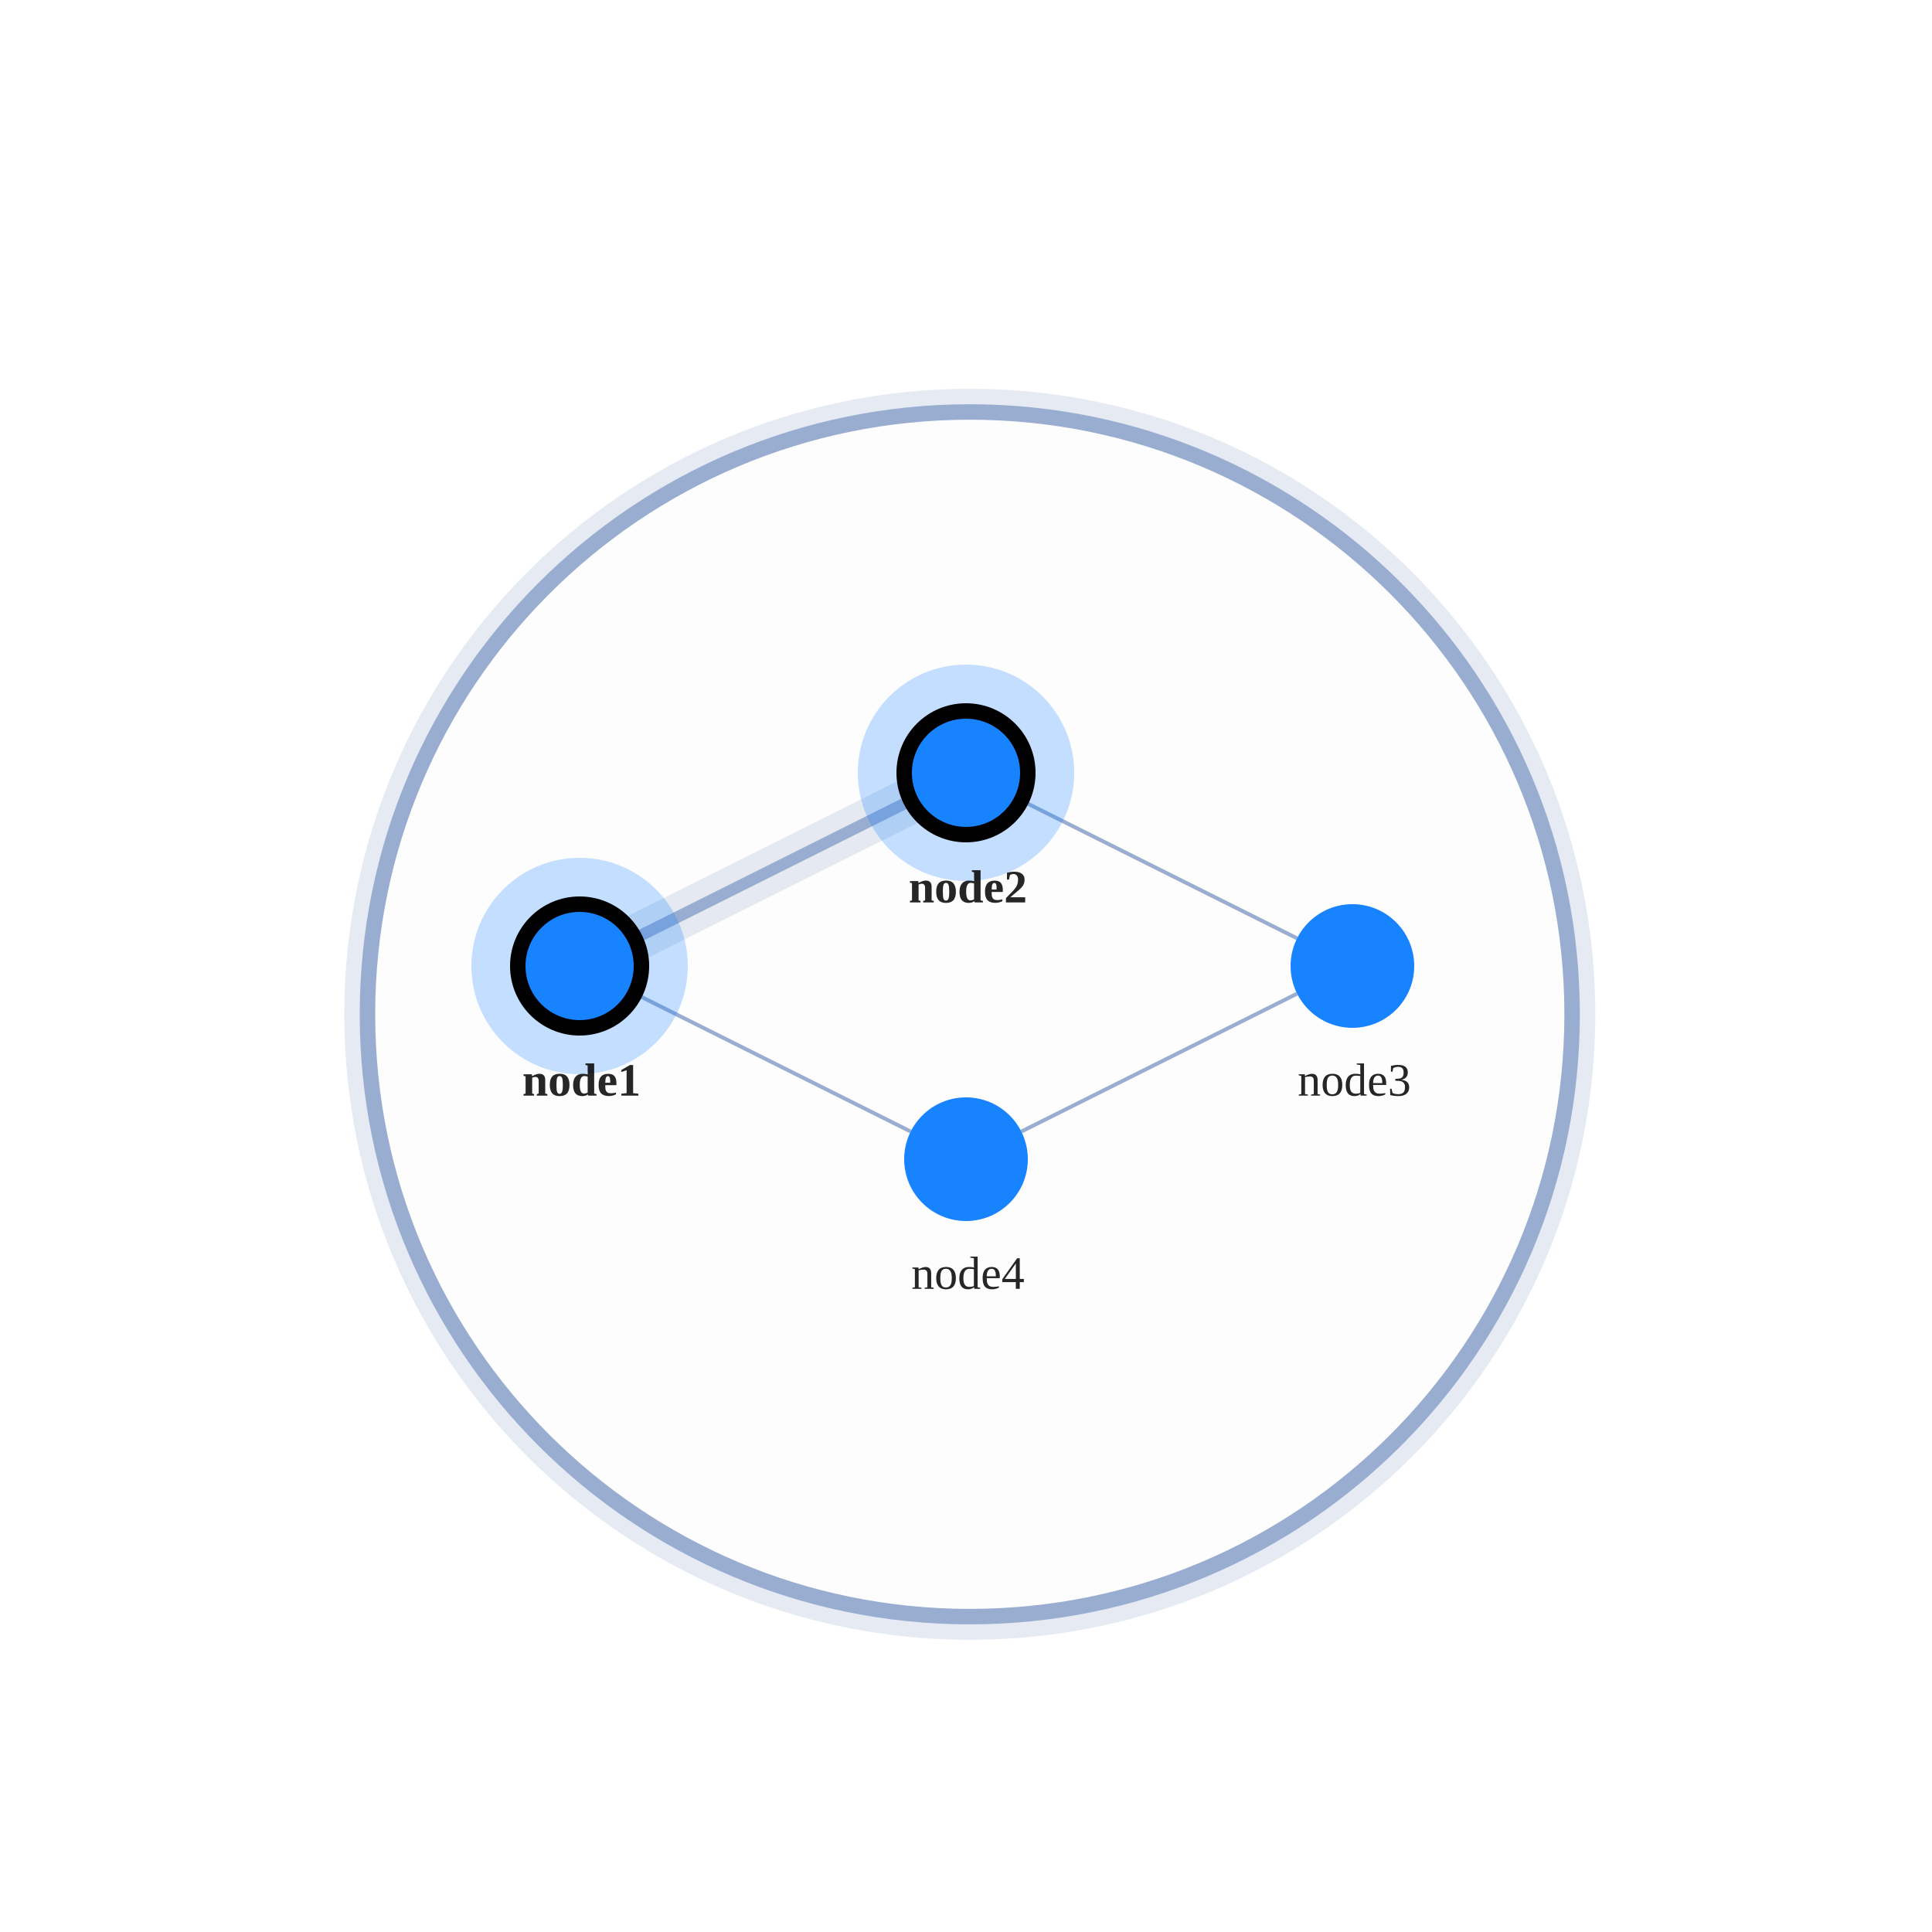
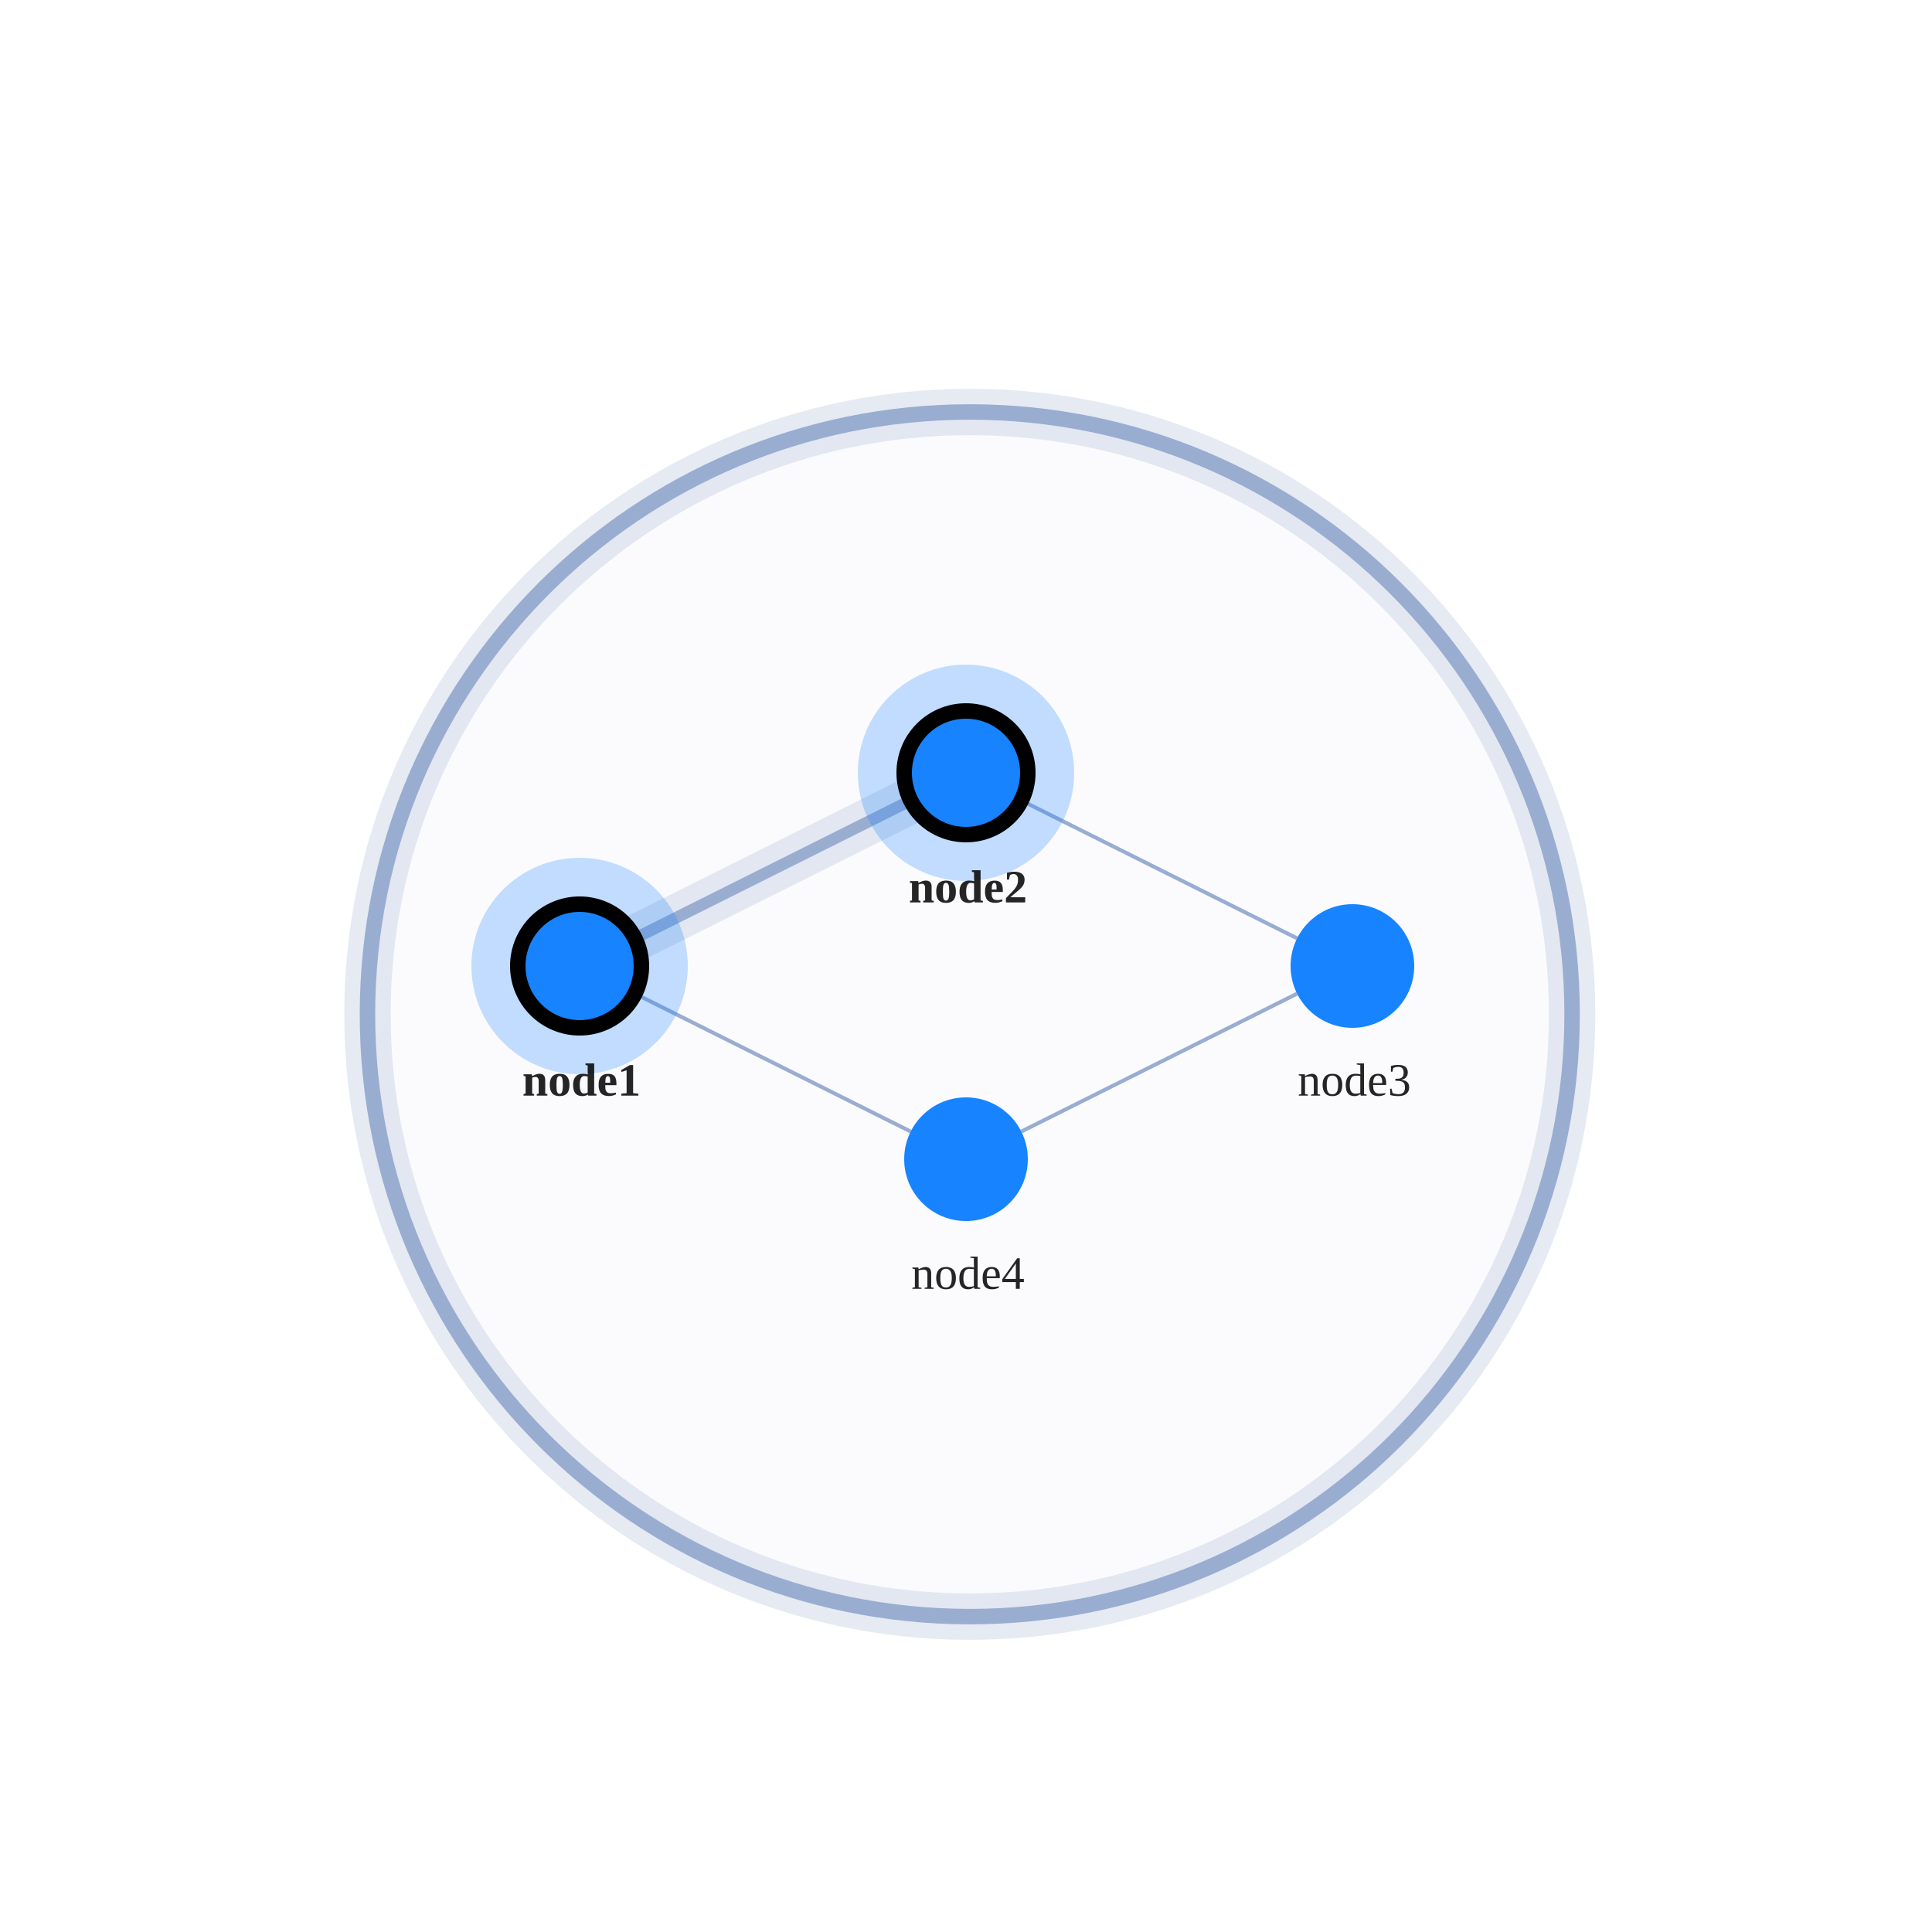
<svg xmlns="http://www.w3.org/2000/svg" width="500" height="500" style="background: transparent; position: absolute; outline: none;" color-interpolation-filters="sRGB" tabindex="1">
  <defs />
  <g>
    <g fill="none">
      <g fill="none">
        <g fill="none" x="250.98" y="262.5" transform="matrix(1,0,0,1,250.98,262.5)">
          <g>
-             <circle fill="none" class="halo" stroke-dasharray="0,0" stroke-width="12" stroke-opacity="0.25" stroke="rgba(153,173,209,1)" r="155.879" pointer-events="none" />
+             <circle fill="none" class="halo" stroke-dasharray="0,0" stroke-width="12" fill-opacity="0.04" stroke-opacity="0.25" stroke="rgba(153,173,209,1)" r="155.879" pointer-events="none" />
          </g>
          <g>
-             <circle fill="rgba(253,253,253,1)" class="key" stroke-dasharray="0,0" stroke-width="4" stroke="rgba(153,173,209,1)" r="155.879" />
+             <circle fill="rgba(153,173,209,1)" class="key" stroke-dasharray="0,0" stroke-width="4" fill-opacity="0.04" stroke="rgba(153,173,209,1)" r="155.879" />
          </g>
        </g>
      </g>
      <g fill="none">
        <g fill="none" marker-start="false" marker-end="false">
          <g fill="none" marker-start="false" marker-end="false" stroke="transparent" stroke-width="3" />
          <g>
            <path fill="none" d="M 164.311,242.845 L 235.689,207.155" class="halo" stroke-width="12" stroke="rgba(153,173,209,1)" stroke-opacity="0.25" stroke-dasharray="0,0" pointer-events="none" />
            <path fill="none" d="M 164.311,242.845 L 235.689,207.155" class="halo" stroke-width="14" stroke="transparent" stroke-opacity="0.25" stroke-dasharray="0,0" pointer-events="none" />
          </g>
          <g>
            <path fill="none" d="M 164.311,242.845 L 235.689,207.155" class="key" stroke-width="3" stroke="rgba(153,173,209,1)" />
            <path fill="none" d="M 164.311,242.845 L 235.689,207.155" class="key" stroke-width="3" stroke="transparent" />
          </g>
        </g>
        <g fill="none" marker-start="false" marker-end="false">
          <g fill="none" marker-start="false" marker-end="false" stroke="transparent" stroke-width="3" />
          <g>
            <path fill="none" d="M 264.311,207.155 L 335.689,242.845" class="key" stroke-width="1" stroke="rgba(153,173,209,1)" />
            <path fill="none" d="M 264.311,207.155 L 335.689,242.845" class="key" stroke-width="1" stroke="transparent" />
          </g>
        </g>
        <g fill="none" marker-start="false" marker-end="false">
          <g fill="none" marker-start="false" marker-end="false" stroke="transparent" stroke-width="3" />
          <g>
            <path fill="none" d="M 335.689,257.155 L 264.311,292.845" class="key" stroke-width="1" stroke="rgba(153,173,209,1)" />
            <path fill="none" d="M 335.689,257.155 L 264.311,292.845" class="key" stroke-width="1" stroke="transparent" />
          </g>
        </g>
        <g fill="none" marker-start="false" marker-end="false">
          <g fill="none" marker-start="false" marker-end="false" stroke="transparent" stroke-width="3" />
          <g>
            <path fill="none" d="M 164.311,257.155 L 235.689,292.845" class="key" stroke-width="1" stroke="rgba(153,173,209,1)" />
            <path fill="none" d="M 164.311,257.155 L 235.689,292.845" class="key" stroke-width="1" stroke="transparent" />
          </g>
        </g>
      </g>
      <g fill="none">
        <g fill="none" x="150" y="250" transform="matrix(1,0,0,1,150,250)">
          <g>
            <circle fill="none" class="halo" stroke-width="24" stroke="rgba(23,131,255,1)" stroke-opacity="0.25" r="16" stroke-dasharray="0,0" pointer-events="none" />
          </g>
          <g>
            <circle fill="rgba(23,131,255,1)" class="key" stroke-width="4" stroke="rgba(0,0,0,1)" r="16" />
          </g>
          <g fill="none" class="label" transform="matrix(1,0,0,1,0,18)">
            <g>
              <text fill="rgba(0,0,0,1)" dominant-baseline="central" paint-order="stroke" dx="0.5" dy="11.5px" class="text" font-size="12" text-anchor="middle" fill-opacity="0.85" font-weight="bold">
                node1
              </text>
            </g>
          </g>
        </g>
        <g fill="none" x="250" y="200" transform="matrix(1,0,0,1,250,200)">
          <g>
            <circle fill="none" class="halo" stroke-width="24" stroke="rgba(23,131,255,1)" stroke-opacity="0.25" r="16" stroke-dasharray="0,0" pointer-events="none" />
          </g>
          <g>
            <circle fill="rgba(23,131,255,1)" class="key" stroke-width="4" stroke="rgba(0,0,0,1)" r="16" />
          </g>
          <g fill="none" class="label" transform="matrix(1,0,0,1,0,18)">
            <g>
              <text fill="rgba(0,0,0,1)" dominant-baseline="central" paint-order="stroke" dx="0.5" dy="11.5px" class="text" font-size="12" text-anchor="middle" fill-opacity="0.85" font-weight="bold">
                node2
              </text>
            </g>
          </g>
        </g>
        <g fill="none" x="350" y="250" transform="matrix(1,0,0,1,350,250)">
          <g>
            <circle fill="rgba(23,131,255,1)" class="key" stroke-width="0" stroke="rgba(0,0,0,1)" r="16" />
          </g>
          <g fill="none" class="label" transform="matrix(1,0,0,1,0,18)">
            <g>
              <text fill="rgba(0,0,0,1)" dominant-baseline="central" paint-order="stroke" dx="0.5" dy="11.5px" class="text" font-size="12" text-anchor="middle" fill-opacity="0.85" font-weight="400">
                node3
              </text>
            </g>
          </g>
        </g>
        <g fill="none" x="250" y="300" transform="matrix(1,0,0,1,250,300)">
          <g>
            <circle fill="rgba(23,131,255,1)" class="key" stroke-width="0" stroke="rgba(0,0,0,1)" r="16" />
          </g>
          <g fill="none" class="label" transform="matrix(1,0,0,1,0,18)">
            <g>
              <text fill="rgba(0,0,0,1)" dominant-baseline="central" paint-order="stroke" dx="0.5" dy="11.5px" class="text" font-size="12" text-anchor="middle" fill-opacity="0.85" font-weight="400">
                node4
              </text>
            </g>
          </g>
        </g>
      </g>
    </g>
  </g>
</svg>
